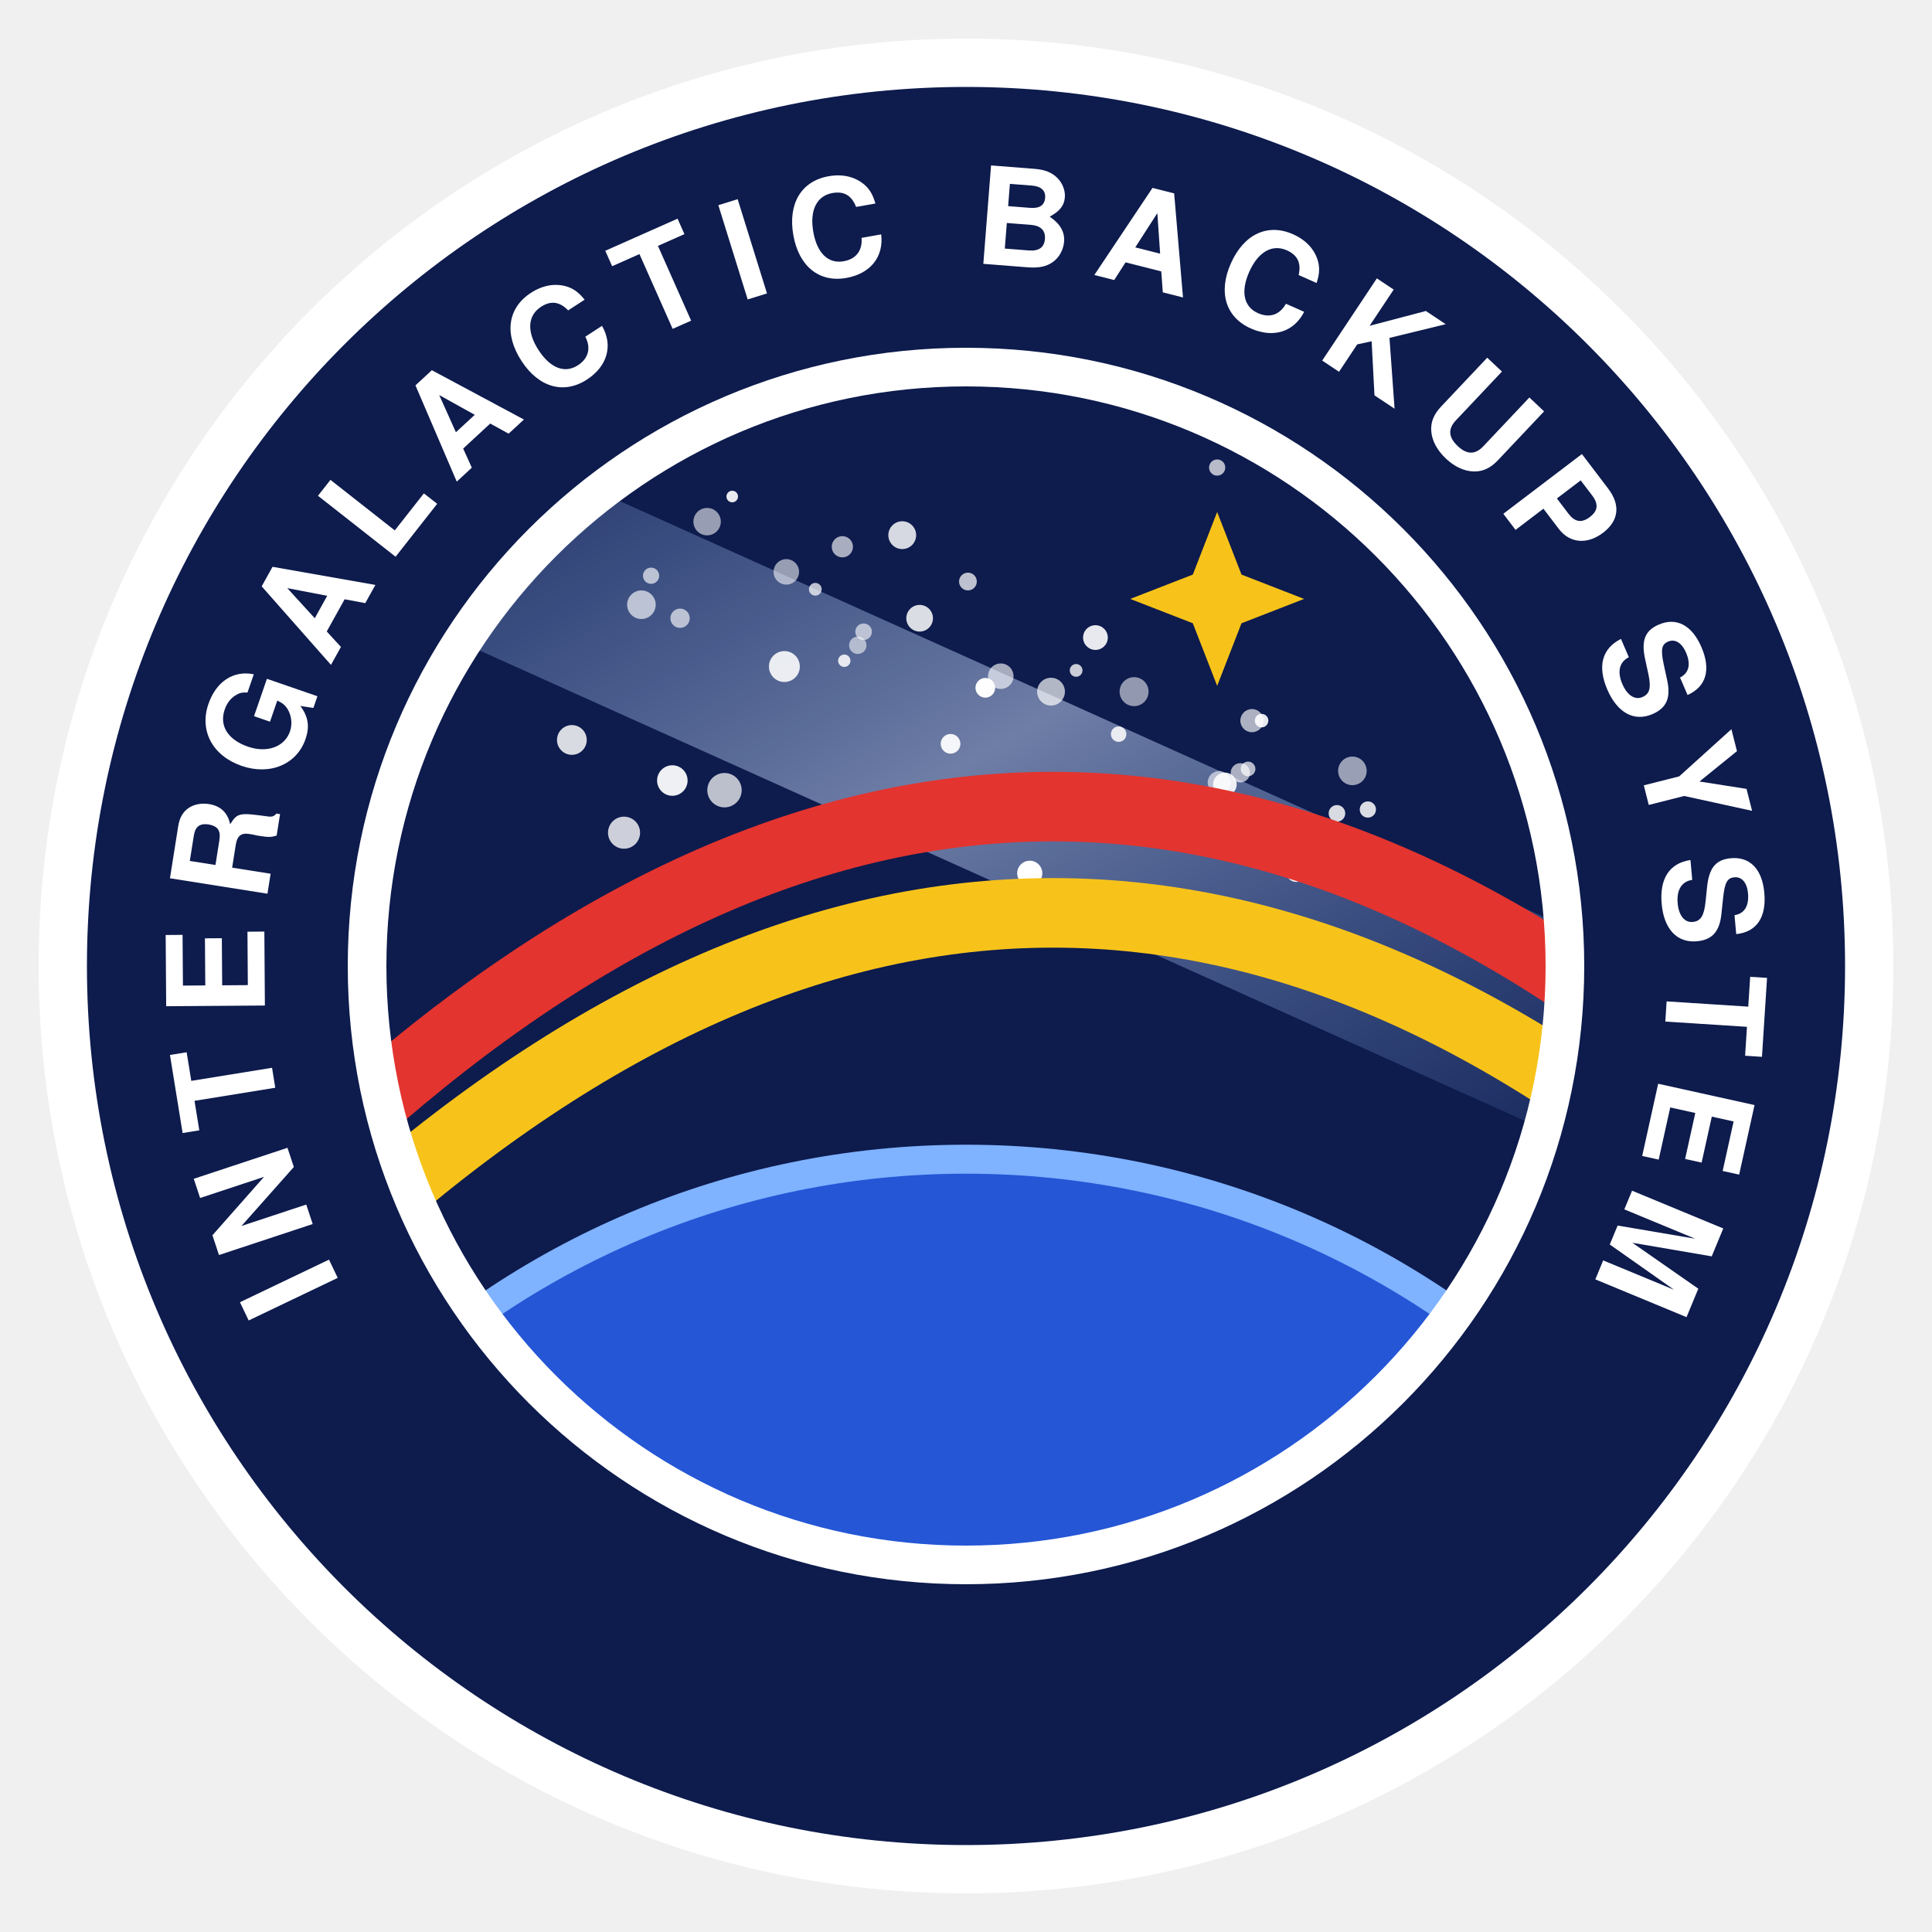
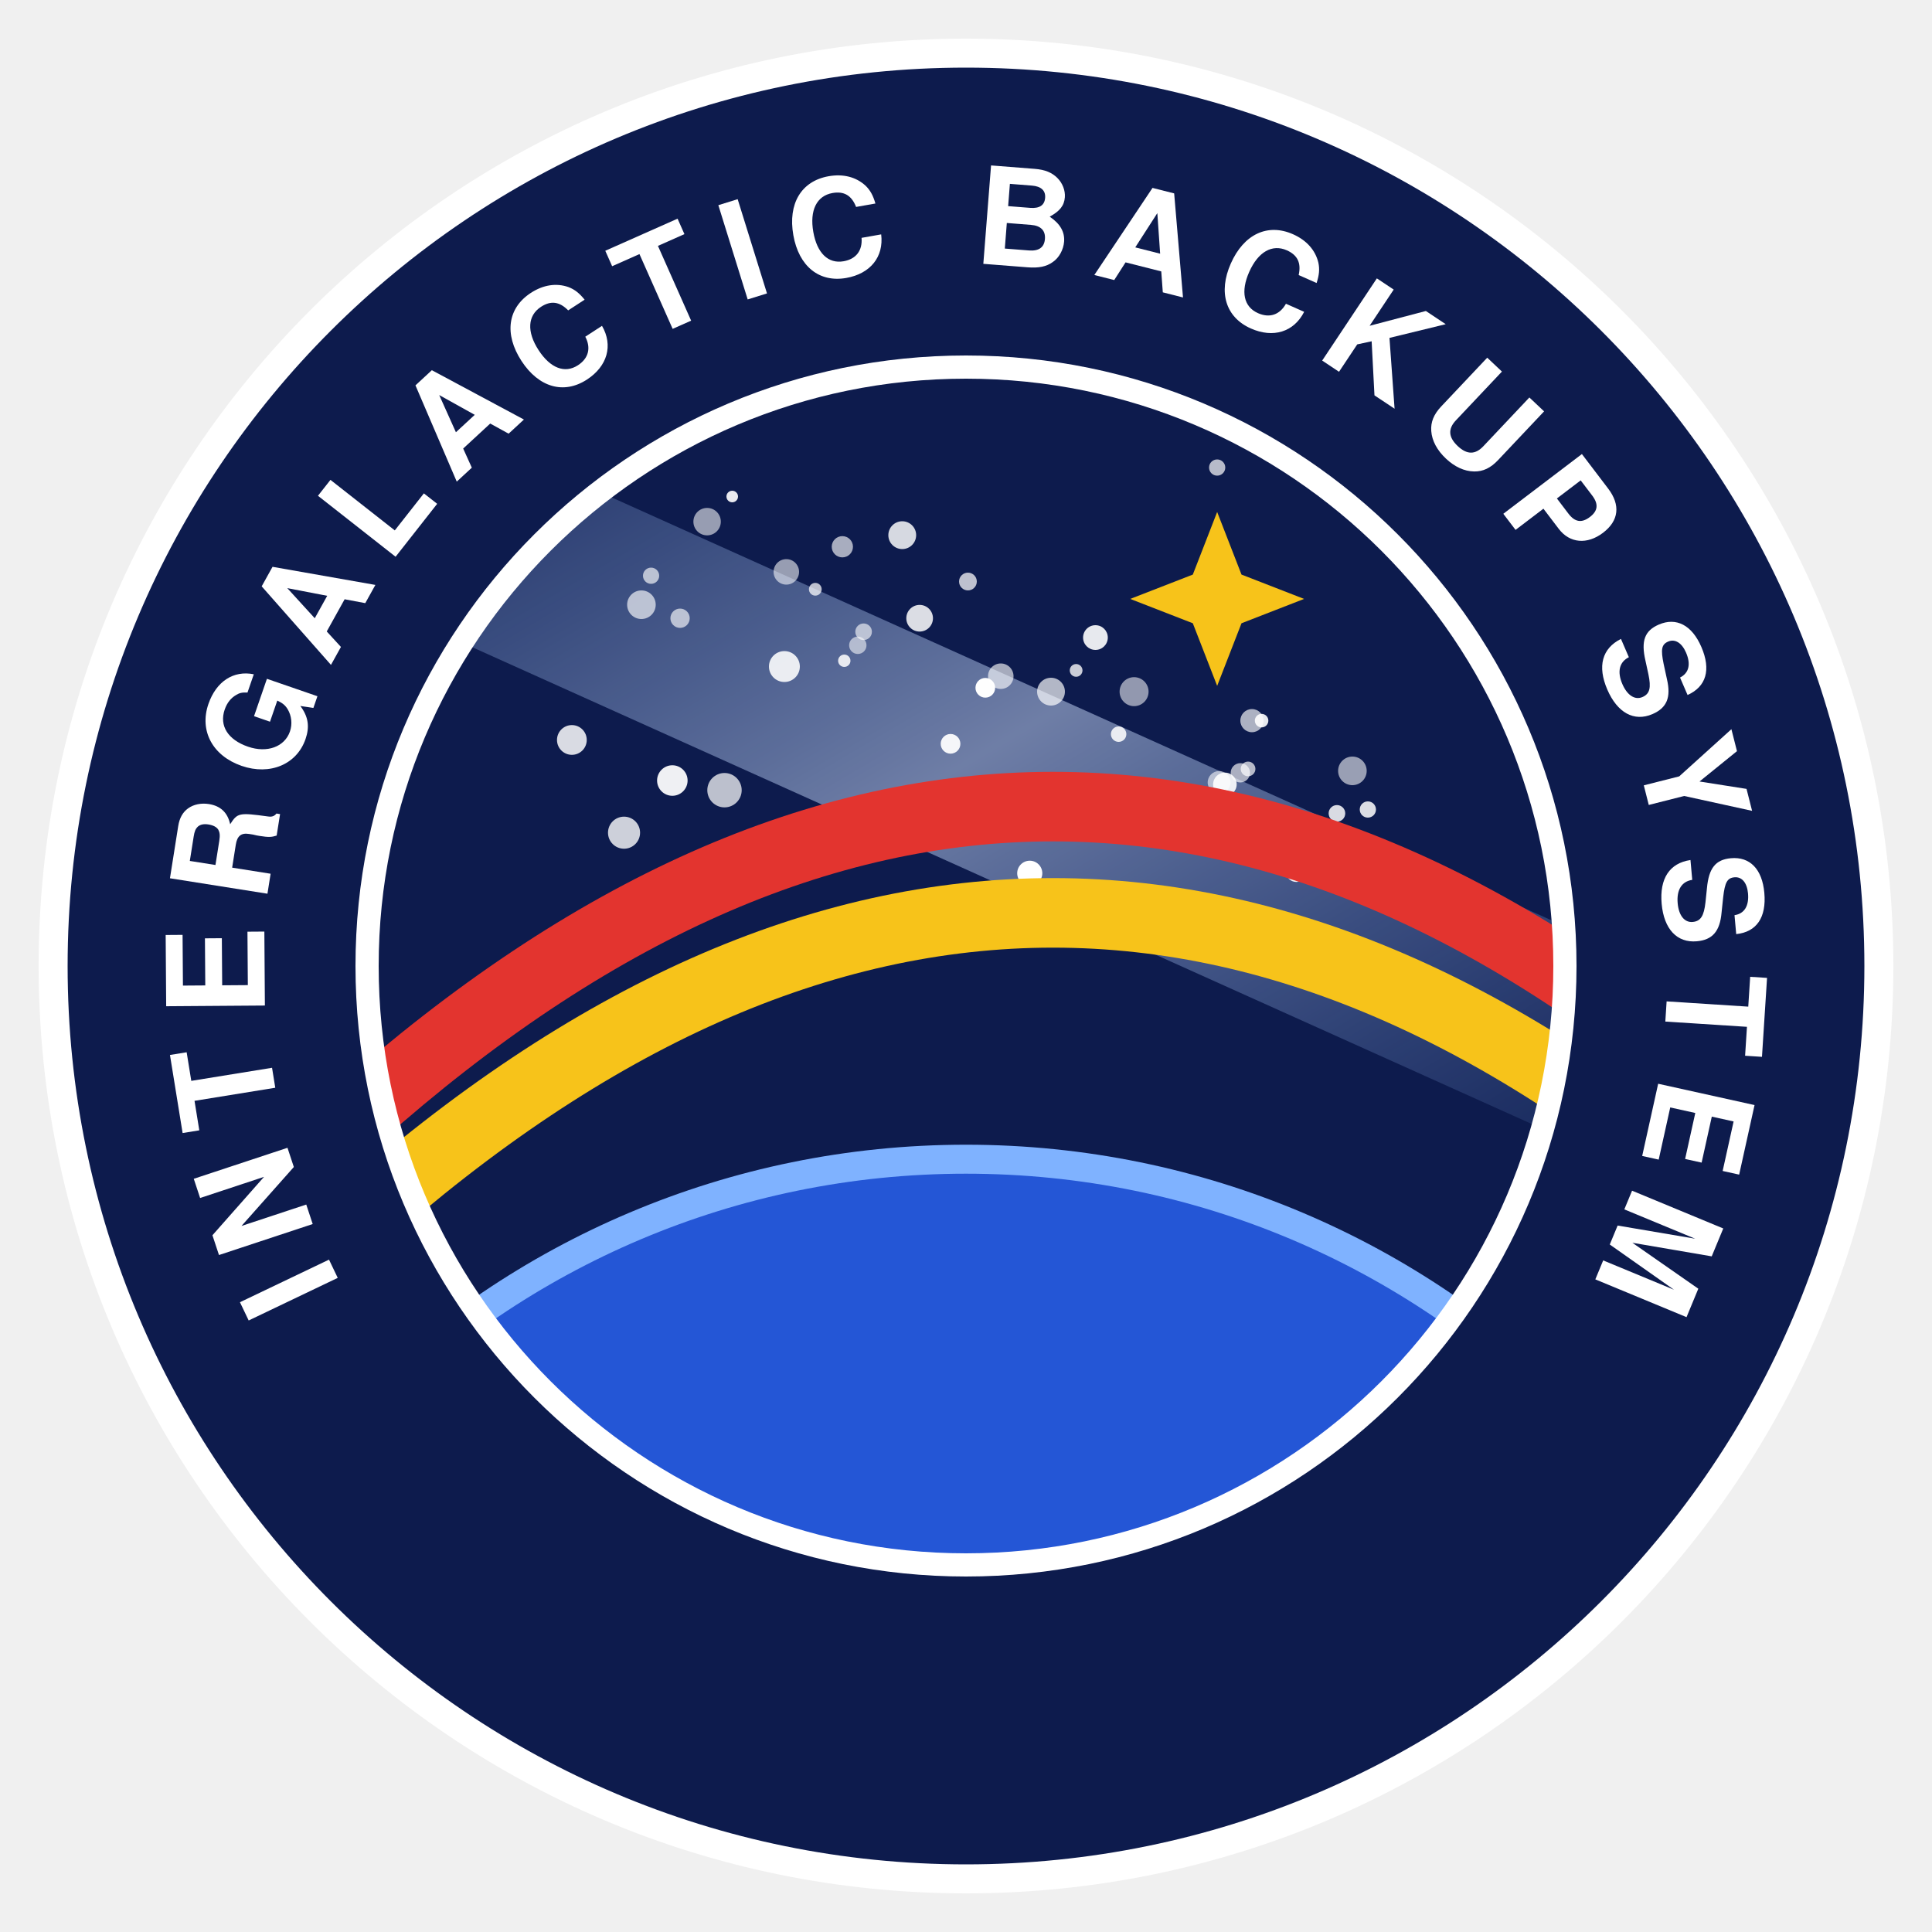
<svg xmlns="http://www.w3.org/2000/svg" viewBox="0 0 100 100">
  <circle cx="50" cy="50" r="48" fill="#ffffff" />
-   <circle cx="50" cy="50" r="45.5" fill="#0d1b4d" />
+   <circle cx="50" cy="50" r="46.5" fill="#0d1b4d" />
  <g font-family="Helvetica Neue, Helvetica, Arial, sans-serif" font-weight="800" font-size="7" fill="#ffffff">
    <text x="17.25" y="65.66" transform="rotate(-115.56 17.25 65.66)" text-anchor="middle">I</text>
    <text x="15.54" y="61.40" transform="rotate(-108.30 15.54 61.40)" text-anchor="middle">N</text>
    <text x="14.17" y="55.81" transform="rotate(-99.20 14.17 55.81)" text-anchor="middle">T</text>
    <text x="13.70" y="50.26" transform="rotate(-90.41 13.70 50.26)" text-anchor="middle">E</text>
    <text x="14.15" y="44.32" transform="rotate(-81.00 14.15 44.32)" text-anchor="middle">R</text>
    <text x="15.68" y="38.17" transform="rotate(-70.97 15.68 38.17)" text-anchor="middle">G</text>
    <text x="18.27" y="32.37" transform="rotate(-60.95 18.27 32.37)" text-anchor="middle">A</text>
    <text x="21.45" y="27.58" transform="rotate(-51.85 21.45 27.58)" text-anchor="middle">L</text>
    <text x="25.36" y="23.34" transform="rotate(-42.75 25.36 23.34)" text-anchor="middle">A</text>
    <text x="30.21" y="19.57" transform="rotate(-33.04 30.21 19.57)" text-anchor="middle">C</text>
    <text x="35.27" y="16.82" transform="rotate(-23.94 35.27 16.82)" text-anchor="middle">T</text>
    <text x="39.21" y="15.34" transform="rotate(-17.29 39.21 15.34)" text-anchor="middle">I</text>
    <text x="43.68" y="14.25" transform="rotate(-10.03 43.68 14.25)" text-anchor="middle">C</text>
    <text x="52.84" y="13.81" transform="rotate(4.49 52.84 13.81)" text-anchor="middle">B</text>
    <text x="58.91" y="14.81" transform="rotate(14.21 58.91 14.81)" text-anchor="middle">A</text>
    <text x="64.72" y="16.82" transform="rotate(23.92 64.72 16.82)" text-anchor="middle">C</text>
    <text x="70.11" y="19.78" transform="rotate(33.63 70.11 19.78)" text-anchor="middle">K</text>
    <text x="74.92" y="23.60" transform="rotate(43.35 74.92 23.60)" text-anchor="middle">U</text>
    <text x="78.90" y="28.03" transform="rotate(52.76 78.90 28.03)" text-anchor="middle">P</text>
    <text x="83.33" y="35.62" transform="rotate(66.67 83.33 35.62)" text-anchor="middle">S</text>
    <text x="85.19" y="41.08" transform="rotate(75.78 85.19 41.08)" text-anchor="middle">Y</text>
    <text x="86.16" y="46.76" transform="rotate(84.88 86.16 46.76)" text-anchor="middle">S</text>
    <text x="86.23" y="52.33" transform="rotate(93.68 86.23 52.33)" text-anchor="middle">T</text>
    <text x="85.44" y="57.84" transform="rotate(102.47 85.44 57.84)" text-anchor="middle">E</text>
    <text x="83.54" y="63.89" transform="rotate(112.50 83.54 63.89)" text-anchor="middle">M</text>
  </g>
  <defs>
    <linearGradient id="ibsg-mw" x1="0" y1="0" x2="1" y2="1">
      <stop offset="0" stop-color="#7fb2ff" stop-opacity="0" />
      <stop offset=".5" stop-color="#cfe0ff" stop-opacity="0.5" />
      <stop offset="1" stop-color="#7fb2ff" stop-opacity="0" />
    </linearGradient>
    <clipPath id="ibsg-win">
      <circle cx="50" cy="50" r="31" />
    </clipPath>
  </defs>
  <circle cx="50" cy="50" r="31" fill="#0d1b4d" />
  <g clip-path="url(#ibsg-win)">
    <path d="M10.00 16.00L90.00 52.00L90.00 63.00L10.00 27.00Z" fill="url(#ibsg-mw)" />
    <circle cx="54.4" cy="35.8" r="0.72" fill="#ffffff" opacity="0.68" />
    <circle cx="51.0" cy="35.6" r="0.51" fill="#ffffff" opacity="0.99" />
    <circle cx="59.9" cy="42.6" r="0.67" fill="#ffffff" opacity="0.75" />
    <circle cx="63.4" cy="40.6" r="0.61" fill="#ffffff" opacity="0.90" />
    <circle cx="56.7" cy="33.0" r="0.64" fill="#ffffff" opacity="0.90" />
    <circle cx="64.6" cy="39.8" r="0.38" fill="#ffffff" opacity="0.70" />
    <circle cx="33.2" cy="31.3" r="0.74" fill="#ffffff" opacity="0.65" />
    <circle cx="47.6" cy="32.0" r="0.69" fill="#ffffff" opacity="0.85" />
    <circle cx="63.1" cy="40.5" r="0.59" fill="#ffffff" opacity="0.58" />
    <circle cx="33.7" cy="29.8" r="0.42" fill="#ffffff" opacity="0.65" />
    <circle cx="50.1" cy="30.1" r="0.46" fill="#ffffff" opacity="0.73" />
    <circle cx="36.6" cy="27.0" r="0.71" fill="#ffffff" opacity="0.57" />
    <circle cx="67.1" cy="45.1" r="0.55" fill="#ffffff" opacity="0.92" />
    <circle cx="37.9" cy="25.7" r="0.30" fill="#ffffff" opacity="0.91" />
    <circle cx="46.7" cy="27.7" r="0.72" fill="#ffffff" opacity="0.83" />
    <circle cx="43.7" cy="34.2" r="0.32" fill="#ffffff" opacity="0.86" />
    <circle cx="69.2" cy="42.1" r="0.43" fill="#ffffff" opacity="0.84" />
    <circle cx="42.2" cy="30.5" r="0.33" fill="#ffffff" opacity="0.73" />
    <circle cx="57.9" cy="38.0" r="0.40" fill="#ffffff" opacity="0.86" />
    <circle cx="40.7" cy="29.6" r="0.66" fill="#ffffff" opacity="0.57" />
    <circle cx="65.3" cy="37.3" r="0.35" fill="#ffffff" opacity="0.90" />
    <circle cx="70.8" cy="41.9" r="0.42" fill="#ffffff" opacity="0.85" />
    <circle cx="43.6" cy="28.3" r="0.55" fill="#ffffff" opacity="0.64" />
    <circle cx="64.2" cy="40.0" r="0.50" fill="#ffffff" opacity="0.65" />
    <circle cx="49.2" cy="38.5" r="0.51" fill="#ffffff" opacity="0.93" />
    <circle cx="58.7" cy="35.8" r="0.75" fill="#ffffff" opacity="0.55" />
    <circle cx="44.7" cy="32.7" r="0.43" fill="#ffffff" opacity="0.61" />
    <circle cx="64.8" cy="37.3" r="0.60" fill="#ffffff" opacity="0.66" />
    <circle cx="40.6" cy="34.5" r="0.80" fill="#ffffff" opacity="0.88" />
    <circle cx="51.8" cy="35.0" r="0.66" fill="#ffffff" opacity="0.63" />
    <circle cx="35.2" cy="32.0" r="0.50" fill="#ffffff" opacity="0.64" />
    <circle cx="55.7" cy="34.7" r="0.33" fill="#ffffff" opacity="0.78" />
    <circle cx="44.4" cy="33.4" r="0.45" fill="#ffffff" opacity="0.56" />
    <circle cx="70.0" cy="39.9" r="0.74" fill="#ffffff" opacity="0.58" />
    <circle cx="53.3" cy="45.2" r="0.65" fill="#ffffff" opacity="1.00" />
    <circle cx="63.0" cy="24.2" r="0.42" fill="#ffffff" opacity="0.70" />
    <circle cx="34.8" cy="40.4" r="0.79" fill="#ffffff" opacity="0.93" />
    <circle cx="29.6" cy="38.3" r="0.77" fill="#ffffff" opacity="0.84" />
    <circle cx="32.3" cy="43.1" r="0.83" fill="#ffffff" opacity="0.79" />
    <circle cx="37.5" cy="40.9" r="0.89" fill="#ffffff" opacity="0.72" />
    <path d="M63.00 26.50L64.26 29.74L67.50 31.00L64.26 32.26L63.00 35.50L61.74 32.26L58.50 31.00L61.74 29.74Z" fill="#f7c31a" />
    <circle cx="50" cy="104.00" r="44.00" fill="#2456d6" />
    <circle cx="50" cy="104.00" r="44.00" fill="none" stroke="#7fb2ff" stroke-width="1.50" />
    <path d="M14.00 62.00Q50 26.00 86.00 54.00" fill="none" stroke="#e3342f" stroke-width="3.60" stroke-linecap="round" />
    <path d="M14.00 67.50Q50 31.50 86.00 59.50" fill="none" stroke="#f7c31a" stroke-width="3.60" stroke-linecap="round" />
  </g>
-   <circle cx="50" cy="50" r="31" fill="none" stroke="#ffffff" stroke-width="2" />
+   <circle cx="50" cy="50" r="31" fill="none" stroke="#ffffff" stroke-width="1.2" />
</svg>
